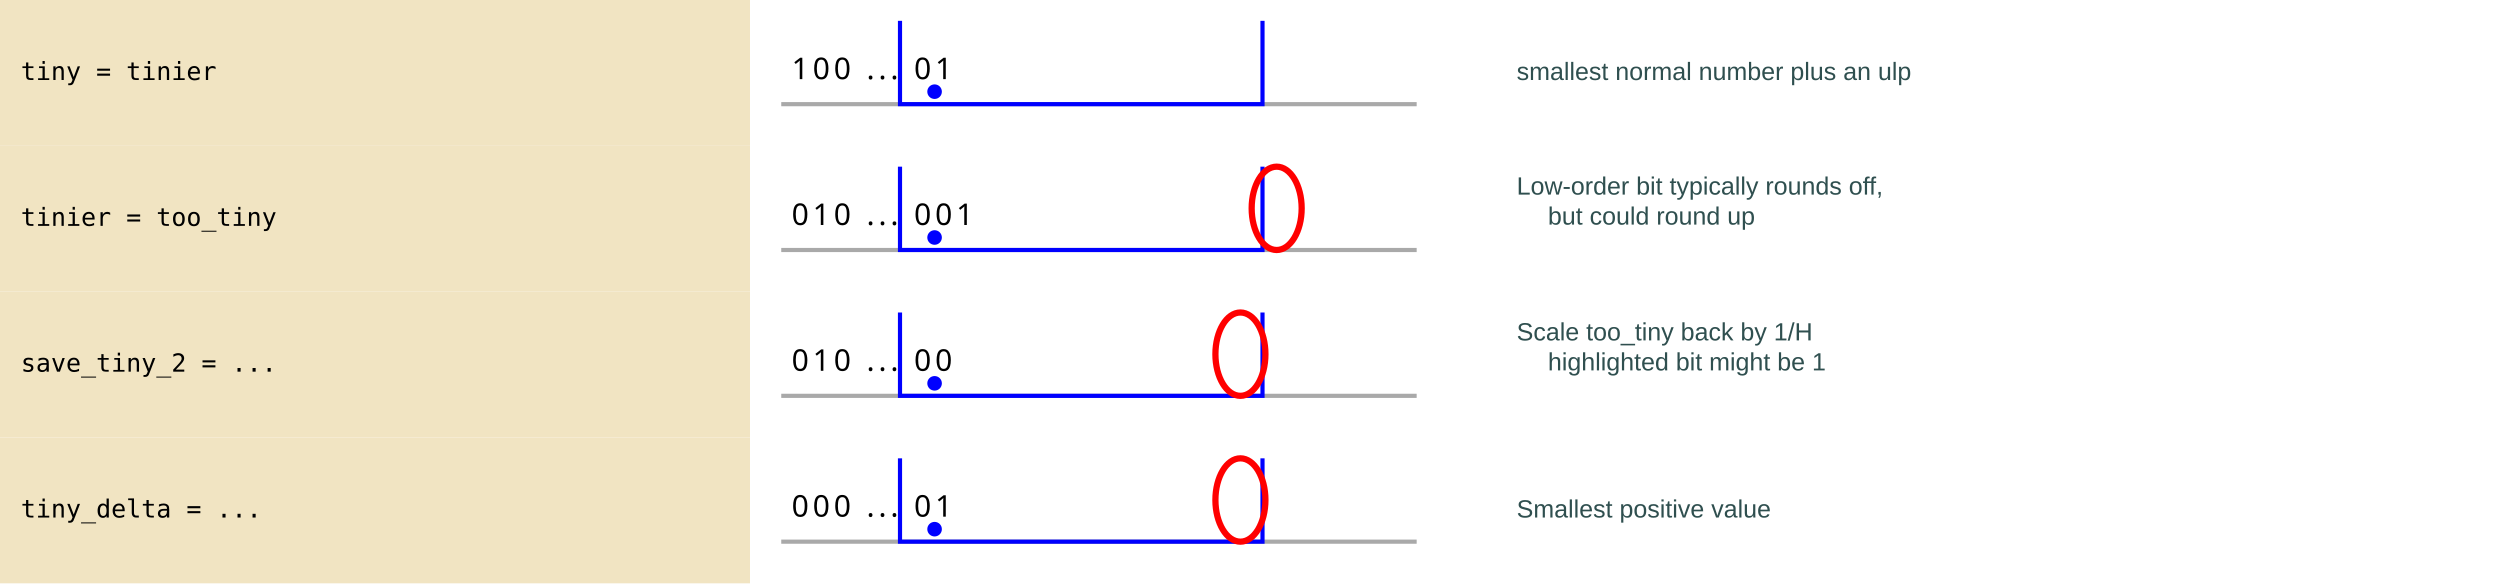
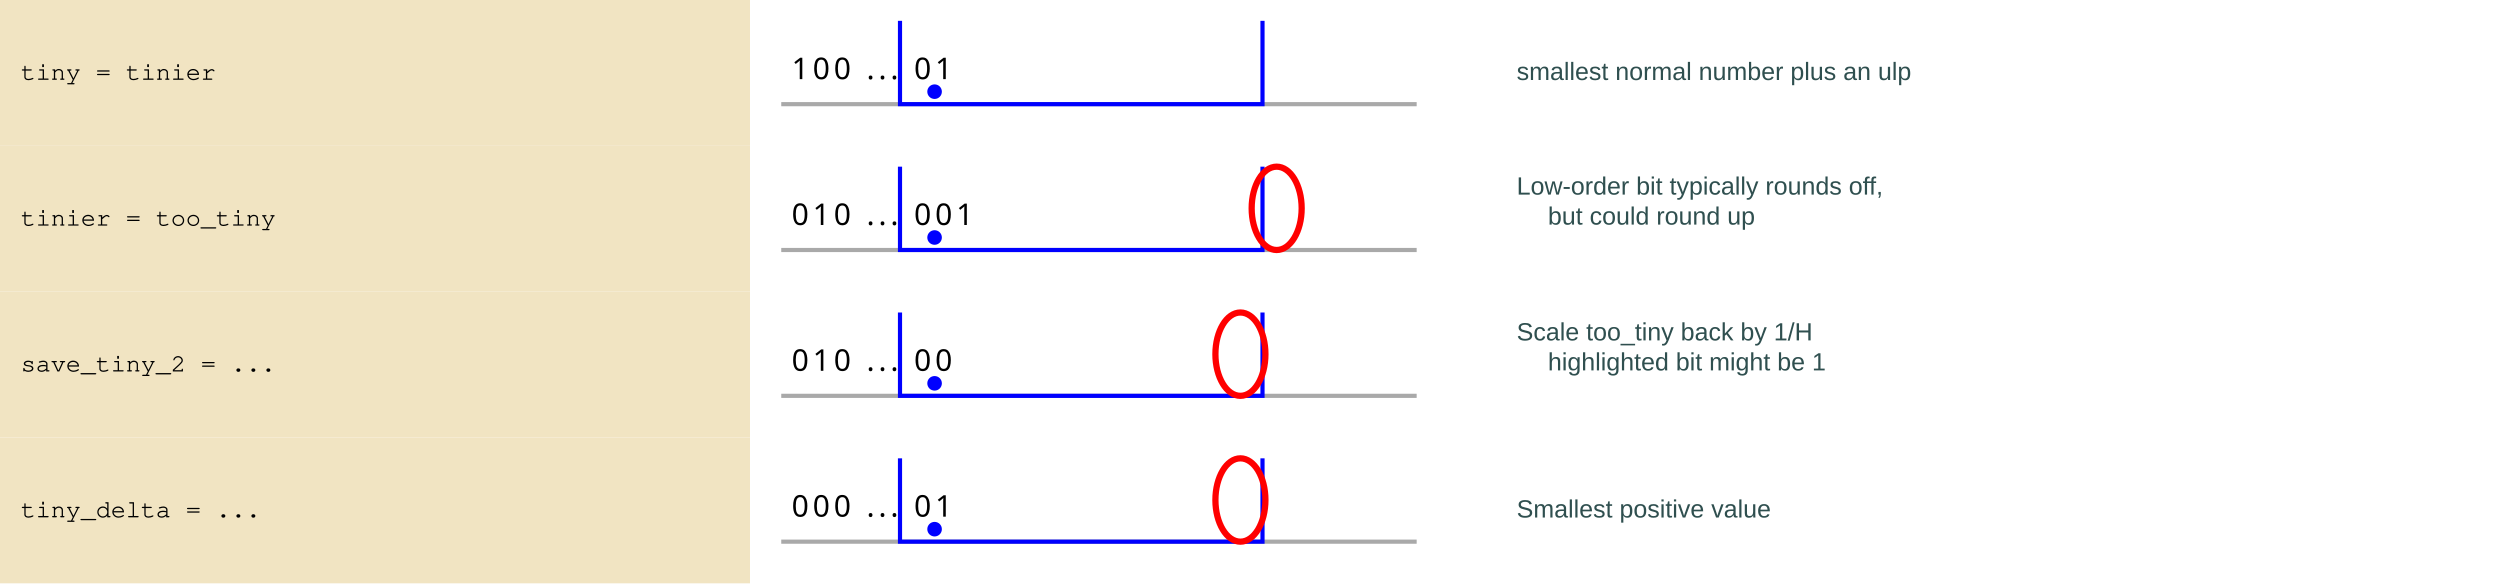
<svg xmlns="http://www.w3.org/2000/svg" viewBox="0 0 1200 280">
  <style>
.diag-py-rect {fill: rgba(241, 228, 194, 1.0); stroke: none;}
.diag-num-rect { fill: none; stroke: none; }
.diag-rem-rect { fill: none; stroke: none; }
.diag-num-line { stroke-width: 2; stroke: darkgray; }
.diag-num-path { stroke-width: 2; stroke: blue; fill: none; }
.diag-num-dot { stroke-width: 1; stroke: blue; fill: blue; }
.diag-num-elps { stroke-width: 3; stroke: red; fill: none; }
- .diag-py { font-family: "Roboto Mono", monospace; font-size: 1em; white-space: pre; dominant-baseline: middle; fill: black; }
+ .diag-py { font-family: Courier, monospace; font-size: 1em; white-space: pre; dominant-baseline: middle; fill: black; }
.diag-num-bin { font-family: "Roboto Mono"; font-size: 1.2em; letter-spacing: 0.13em; dominant-baseline: middle; fill: black; }
.diag-num-oct { font-family: "Roboto Mono"; font-size: 1.2em; font-style: italic; letter-spacing: 0.13em; dominant-baseline: middle; fill: black; }
.diag-num-dec { font-family: "Roboto Mono"; font-size: 1.2em; font-weight: bolder; letter-spacing: 0.13em; dominant-baseline: middle; fill: black; }
.diag-num-hex { font-family: "Roboto Mono"; font-size: 1.2em; font-style: italic; font-weight: bolder; letter-spacing: 0.13em; dominant-baseline: middle; fill: black; }
.diag-rem { font-family: Arial; font-size: 1em; dominant-baseline: middle; fill: darkslategray; }
+ .tic-rect { fill: lightgray; stroke: none; }
+ .tic-line { stroke-width: 3; stroke: dimgray; }
+ .tic-big { stroke-width: 3; stroke: dimgray; }
+ .tic-small { stroke-width: 2; stroke: darkgray; }
+ .tic-hnum { stroke-width: 1; stroke: blue; }
+ .tic-mnum { stroke-width: 2; stroke: blue; }
+ .tic-bnum { stroke-width: 3; stroke: blue; }
+ .tic-lab { font-family: "Roboto Mono", monospace; font-size: 1.2em; white-space: pre; dominant-baseline: middle; fill: black; }
+ .tic-num { font-family: "Roboto Mono", monospace; font-size: 1.2em; font-weight: bolder;white-space: pre; dominant-baseline: middle; fill: blue; }
</style>
  <g transform="translate(0,0)">
    <rect class="diag-py-rect" width="360" height="70" />
    <text class="diag-py" x="10" y="35">
tiny = tinier
</text>
  </g>
  <g transform="translate(360,0)">
    <rect class="diag-num-rect" width="358" height="70" />
    <line class="diag-num-line" x1="15" y1="50" x2="320.0" y2="50" />
    <path class="diag-num-path" d="M 72 10 L 72 50 L 246.0 50 L 246.0 10" />
    <circle class="diag-num-dot" cx="88.6" cy="44" r="3.0" />
    <text class="diag-num-bin" x="20" y="33">
   100 ... 01
</text>
  </g>
  <g transform="translate(718,0)">
    <rect class="diag-rem-rect" width="482" height="70" />
    <text class="diag-rem" x="10" y="35">
smallest normal number plus an ulp
</text>
  </g>
  <g transform="translate(0,70)">
    <rect class="diag-py-rect" width="360" height="70" />
    <text class="diag-py" x="10" y="35">
tinier = too_tiny
</text>
  </g>
  <g transform="translate(360,70)">
    <rect class="diag-num-rect" width="358" height="70" />
    <line class="diag-num-line" x1="15" y1="50" x2="320.0" y2="50" />
    <path class="diag-num-path" d="M 72 10 L 72 50 L 246.0 50 L 246.0 10" />
    <circle class="diag-num-dot" cx="88.6" cy="44" r="3.0" />
    <ellipse class="diag-num-elps" cx="252.8" cy="30" rx="12" ry="20" />
    <text class="diag-num-bin" x="20" y="33">
   010 ... 001
</text>
  </g>
  <g transform="translate(718,70)">
    <rect class="diag-rem-rect" width="482" height="70" />
    <text class="diag-rem" x="10" y="20">
      <tspan>Low-order bit typically rounds off,</tspan>
      <tspan x="25" dy="1.2em">but could round up</tspan>
    </text>
  </g>
  <g transform="translate(0,140)">
    <rect class="diag-py-rect" width="360" height="70" />
    <text class="diag-py" x="10" y="35">
save_tiny_2 = ...
</text>
  </g>
  <g transform="translate(360,140)">
    <rect class="diag-num-rect" width="358" height="70" />
    <line class="diag-num-line" x1="15" y1="50" x2="320.0" y2="50" />
    <path class="diag-num-path" d="M 72 10 L 72 50 L 246.0 50 L 246.0 10" />
    <circle class="diag-num-dot" cx="88.6" cy="44" r="3.0" />
    <ellipse class="diag-num-elps" cx="235.4" cy="30" rx="12" ry="20" />
    <text class="diag-num-bin" x="20" y="33">
   010 ... 00
</text>
  </g>
  <g transform="translate(718,140)">
    <rect class="diag-rem-rect" width="482" height="70" />
    <text class="diag-rem" x="10" y="20">
      <tspan>Scale too_tiny back by 1/H</tspan>
      <tspan x="25" dy="1.2em">highlighted bit might be 1</tspan>
    </text>
  </g>
  <g transform="translate(0,210)">
    <rect class="diag-py-rect" width="360" height="70" />
    <text class="diag-py" x="10" y="35">
tiny_delta = ...
</text>
  </g>
  <g transform="translate(360,210)">
    <rect class="diag-num-rect" width="358" height="70" />
    <line class="diag-num-line" x1="15" y1="50" x2="320.0" y2="50" />
    <path class="diag-num-path" d="M 72 10 L 72 50 L 246.0 50 L 246.0 10" />
    <circle class="diag-num-dot" cx="88.6" cy="44" r="3.0" />
    <ellipse class="diag-num-elps" cx="235.4" cy="30" rx="12" ry="20" />
    <text class="diag-num-bin" x="20" y="33">
   000 ... 01
</text>
  </g>
  <g transform="translate(718,210)">
    <rect class="diag-rem-rect" width="482" height="70" />
    <text class="diag-rem" x="10" y="35">
Smallest positive value
</text>
  </g>
</svg>
